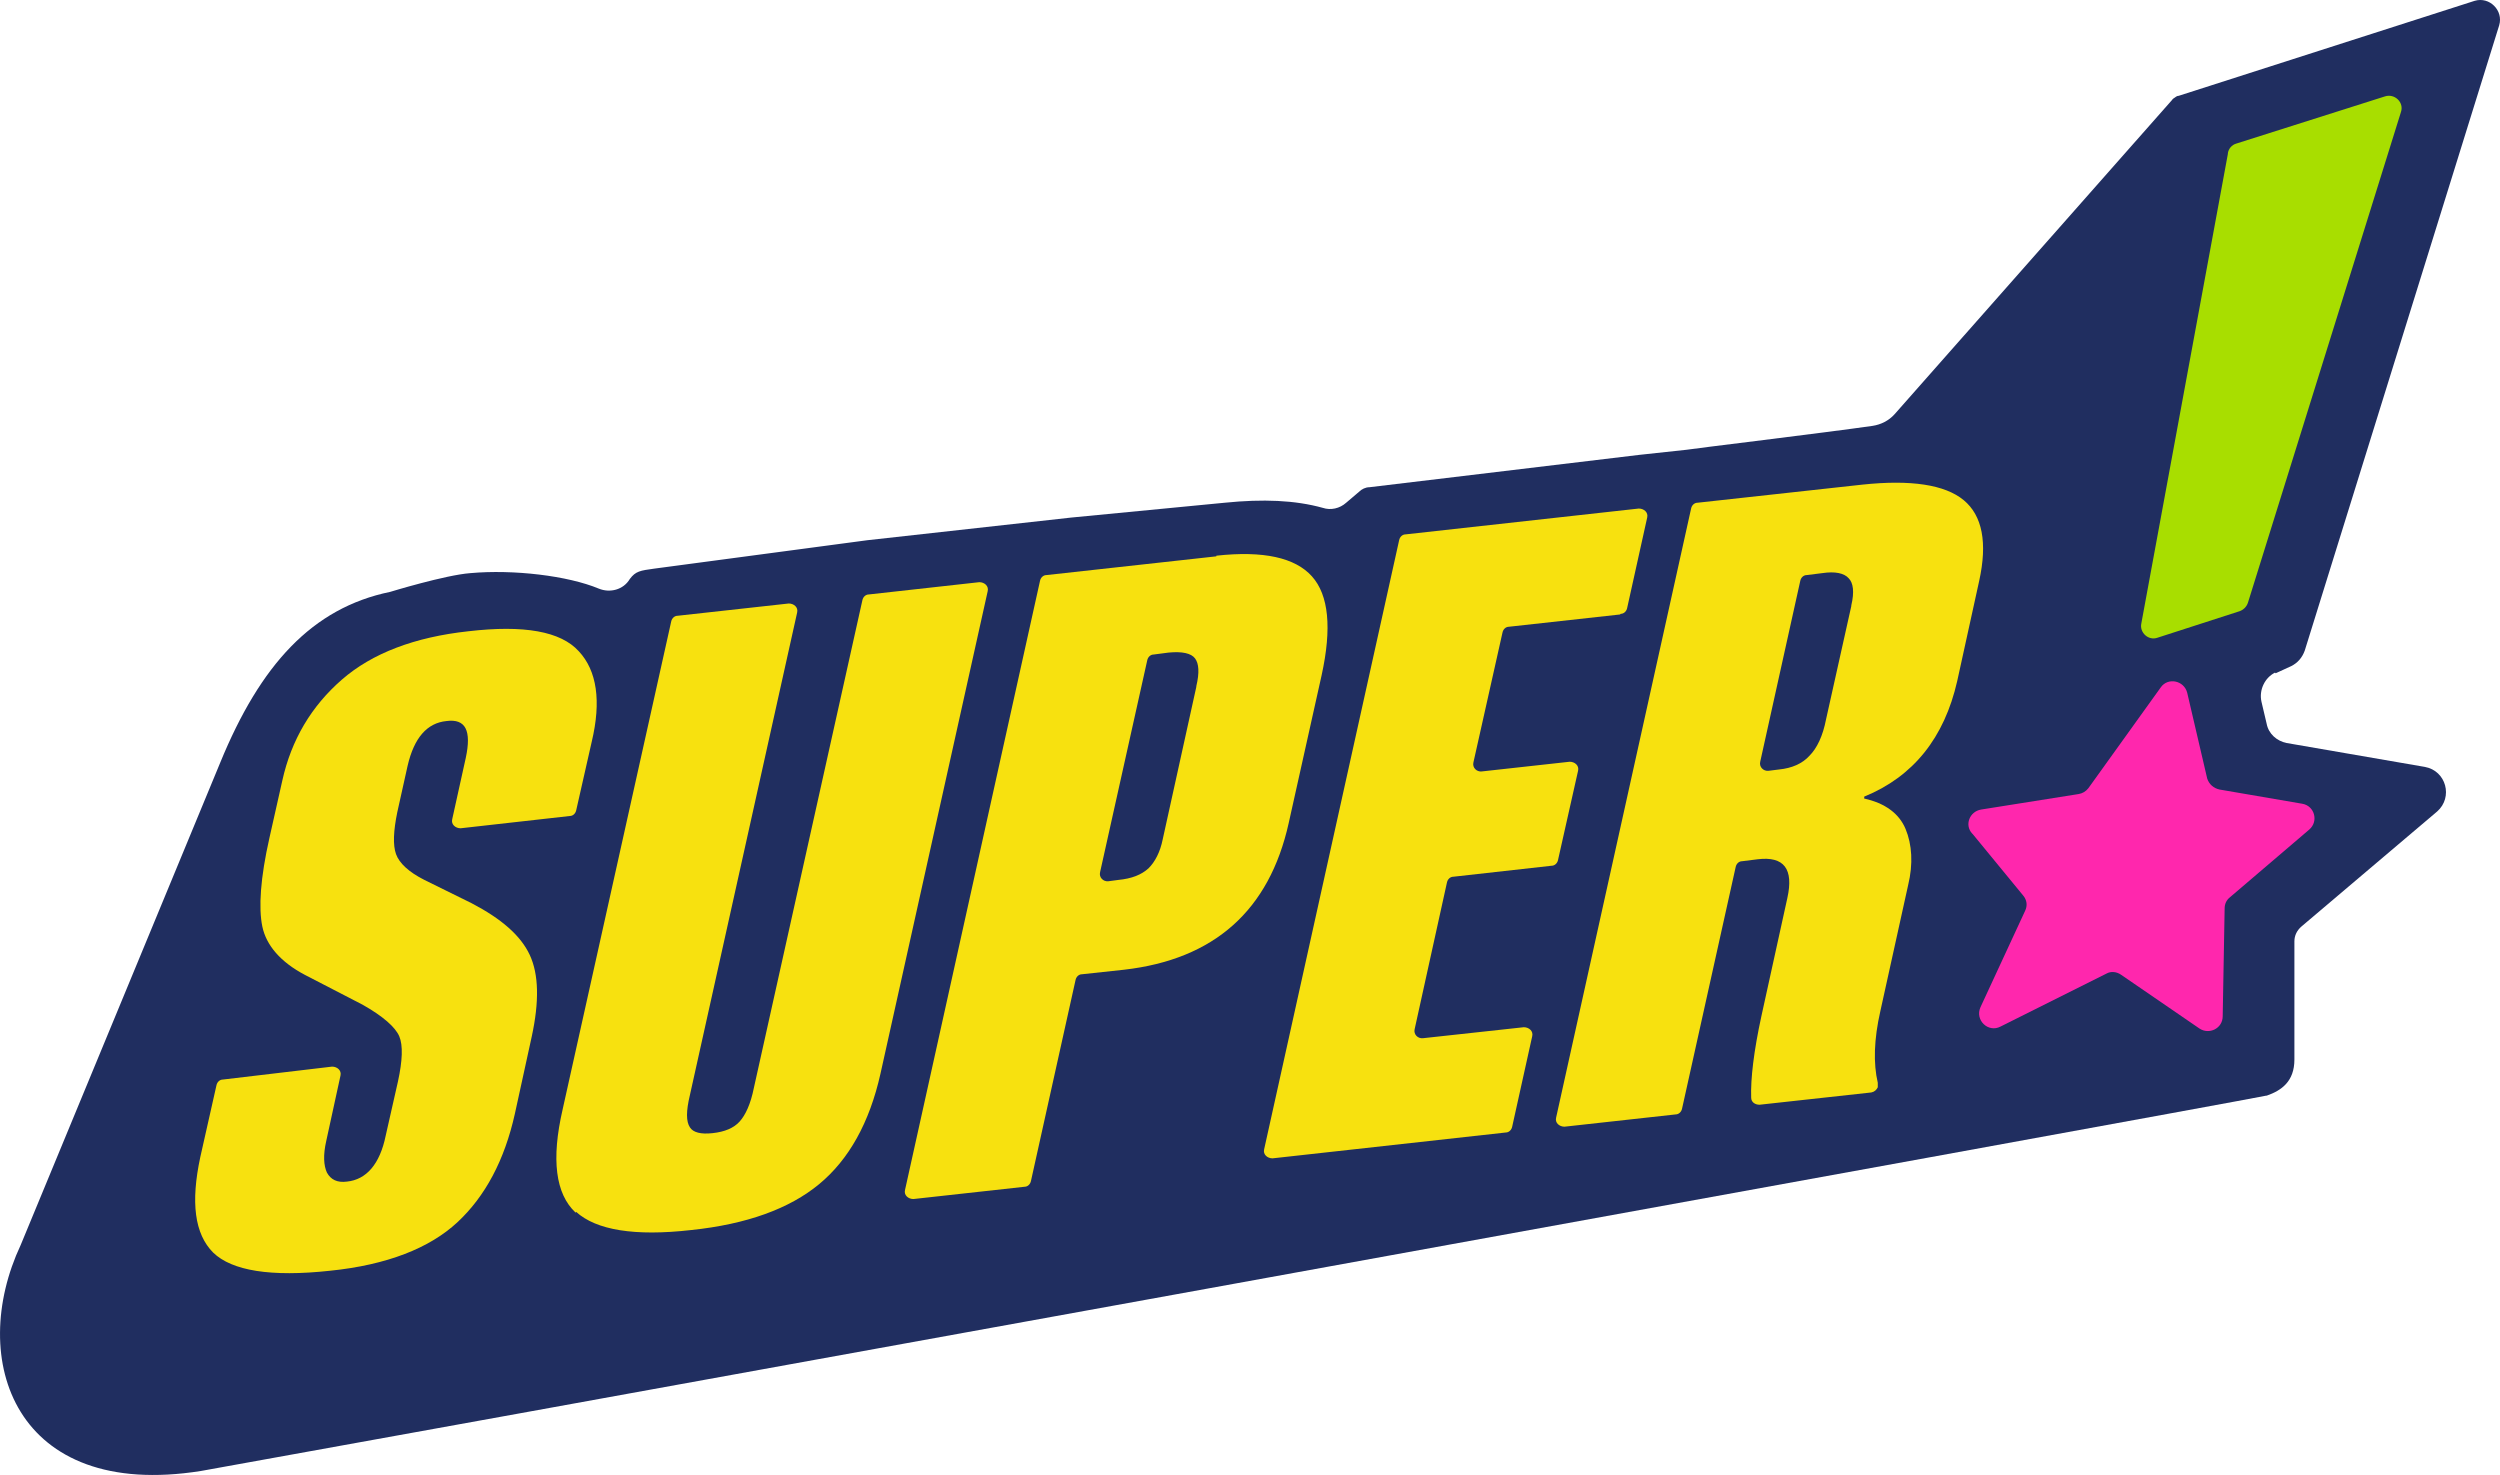
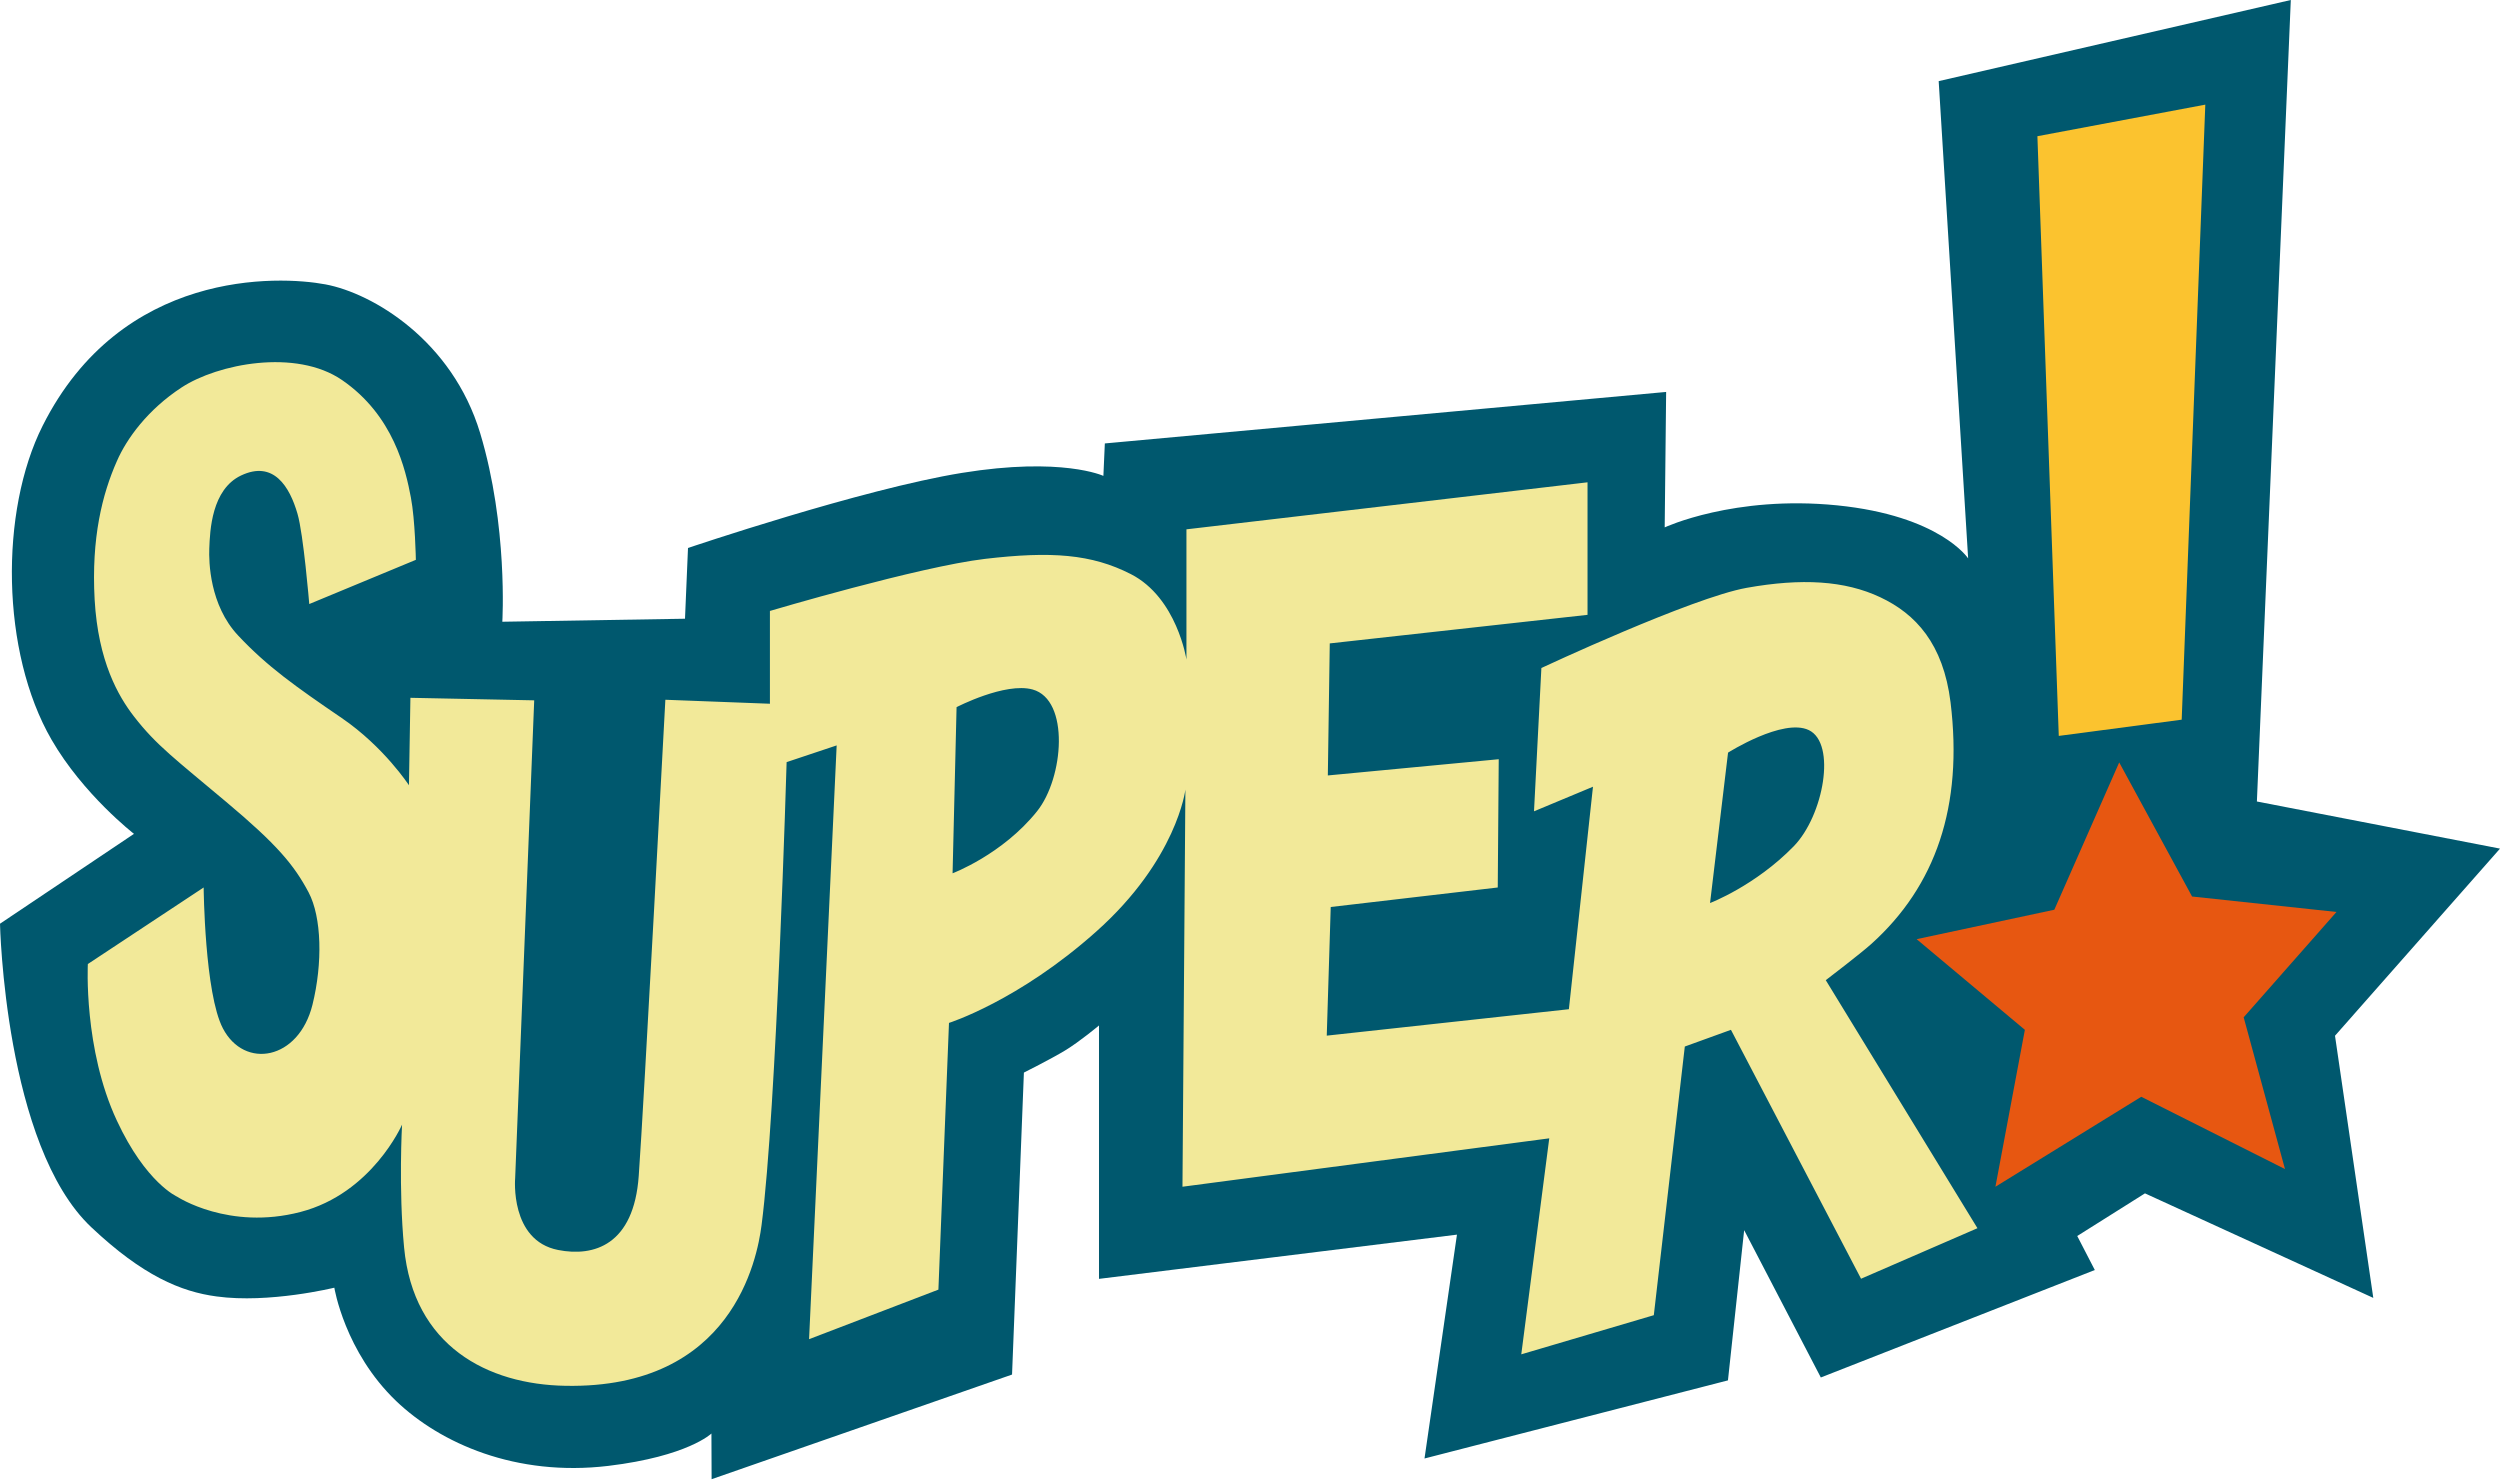
- <svg xmlns="http://www.w3.org/2000/svg" id="Layer_2" viewBox="0 0 387.04 228.35">
-   <defs>
-     <style>
-       .cls-1 {
-         fill: #a8de00;
-       }
- 
-       .cls-2 {
-         fill: #202e60;
-       }
- 
-       .cls-3 {
-         fill: #f7e10f;
-       }
- 
-       .cls-4 {
-         fill: #ff27ad;
-       }
-     </style>
-   </defs>
-   <g id="Layer_1-2" data-name="Layer_1">
-     <path class="cls-2" d="M352.31,104.23l2.4-1.1c1-.5,1.7-1.3,2.1-2.4L386.91,3.93c.7-2.3-1.5-4.5-3.8-3.8l-45.8,14.7c-.3,0-.5.2-.8.4s-.1.1-.2.2l-43,48.7c-.9,1-2.1,1.6-3.4,1.8-6.9,1-28.4,3.6-28.8,3.7l-7.4.8-41.7,5c-.6,0-1.2.3-1.6.7l-2,1.7c-1,.9-2.4,1.2-3.6.8-4.3-1.2-9.3-1.4-15.2-.8l-23.8,2.3h0l-31.5,3.5h0l-33,4.4c-2.2.3-2.9.4-3.8,1.6h0c-1,1.7-3.1,2.2-4.8,1.5-4.8-2-13.2-3-19.9-2.4-3.9.3-12.4,2.9-12.4,2.9-12.1,2.5-20.1,11.3-26.3,26.4L3.21,192.73c-8.3,17.7-1,39.6,27.9,35,.3,0,314.6-57,319.7-58.1h.1c2.3-.8,4.3-2.2,4.3-5.6v-18.3c0-.9.4-1.7,1.1-2.3l21-17.8c2.5-2.2,1.4-6.3-1.9-6.9l-21.4-3.7c-1.5-.3-2.8-1.4-3.1-3l-.8-3.4c-.4-1.8.5-3.7,2.1-4.5l.1.1Z" />
-     <path class="cls-4" d="M305.41,129.13l7.8,9.5c.6.7.7,1.6.3,2.4l-6.9,14.9c-.9,2,1.2,4,3.1,3l16.4-8.2c.7-.4,1.6-.3,2.3.2l12.1,8.3c1.5,1,3.6,0,3.6-1.9l.3-16.7c0-.7.3-1.3.8-1.7l12.3-10.5c1.5-1.3.8-3.7-1.1-4l-12.8-2.2c-.9-.2-1.6-.8-1.9-1.7l-3.1-13.3c-.5-1.9-3-2.4-4.1-.8l-11.2,15.6c-.4.5-.9.8-1.5.9l-15.1,2.4c-1.8.3-2.6,2.4-1.4,3.7l.1.1Z" />
-     <path class="cls-1" d="M344.91,23.83l-13.4,72.7c-.3,1.4,1.1,2.7,2.5,2.2l12.7-4.1c.6-.2,1.1-.7,1.3-1.3l23.7-76c.5-1.5-1-2.9-2.5-2.4l-23,7.3c-.7.2-1.2.8-1.3,1.5v.1Z" />
-     <g>
-       <path class="cls-3" d="M33.01,193.93c-2.9-2.9-3.5-7.8-2-14.8l2.5-11.1c.1-.5.5-.9,1-.9l16.9-2c.8,0,1.5.6,1.3,1.4l-2.2,10.1c-.5,2.2-.4,3.8.1,4.9.6,1.1,1.6,1.6,3.1,1.4,3-.3,5.1-2.7,6-7.1l1.9-8.4c.7-3.2.8-5.6.2-7s-2.5-3.1-5.7-4.9l-8.9-4.6c-3.8-2-6-4.6-6.6-7.5s-.3-7.5,1.1-13.7l2-8.9c1.4-6.3,4.5-11.5,9.2-15.6,4.7-4.1,11.3-6.6,19.6-7.5,8.6-1,14.3,0,17.1,3.1,2.8,3,3.5,7.7,2,14l-2.4,10.6c-.1.5-.5.9-1,.9l-16.9,1.9c-.8,0-1.5-.6-1.3-1.4l2.1-9.5c.9-4.2,0-6.1-3-5.7-3,.3-5,2.6-6,6.9l-1.6,7.2c-.6,2.9-.7,5.1-.2,6.5.5,1.4,2,2.8,4.4,4l7.3,3.6c4.6,2.4,7.6,5,9,8s1.5,7.2.3,12.7l-2.6,11.9c-1.6,7.2-4.6,12.8-8.9,16.8s-10.9,6.6-19.7,7.5c-9.2,1-15.2,0-18.1-2.8h0Z" />
-       <path class="cls-3" d="M89.11,187.73c-3.1-2.9-3.8-8.2-2-16l16.8-75.5c.1-.5.5-.9,1-.9l17.2-1.9c.8,0,1.5.6,1.3,1.4l-16.6,74.7c-.6,2.5-.6,4.1,0,5,.5.8,1.7,1.1,3.5.9,1.9-.2,3.3-.8,4.2-1.8s1.7-2.7,2.2-5.2l16.8-75.5c.1-.5.5-.9,1-.9l17.1-1.9c.8,0,1.5.6,1.3,1.4l-16.6,74.7c-1.7,7.6-4.9,13.3-9.5,17.1s-11.2,6.2-19.8,7.1c-8.8,1-14.7,0-17.8-2.8l-.1.1Z" />
-       <path class="cls-3" d="M188.31,86.03c7.3-.8,12.2.3,14.8,3.2,2.6,2.9,3.1,8,1.5,15.3l-5.1,22.9c-3,13.5-11.5,21.1-25.5,22.7l-6.5.7c-.5,0-.9.4-1,.9l-6.9,31.1c-.1.5-.5.9-1,.9l-17.2,1.9c-.8,0-1.5-.6-1.3-1.4l20.9-94.3c.1-.5.5-.9,1-.9l26.3-2.9v-.1ZM185.21,106.23c.5-2.1.4-3.5-.2-4.3s-2-1.1-4.1-.9l-2.3.3c-.5,0-.9.4-1,.9l-7.3,32.8c-.2.8.5,1.5,1.3,1.4l1.5-.2c2.1-.2,3.6-.8,4.7-1.8,1-1,1.8-2.5,2.2-4.5l5.2-23.6v-.1Z" />
-       <path class="cls-3" d="M250.81,95.13l-17.2,1.9c-.5,0-.9.4-1,.9l-4.5,20.1c-.2.8.5,1.5,1.3,1.4l13.6-1.5c.8,0,1.5.6,1.3,1.4l-3.1,13.8c-.1.5-.5.9-1,.9l-15.2,1.7c-.5,0-.9.4-1,.9l-5,22.7c-.2.8.5,1.5,1.3,1.4l15.6-1.7c.8,0,1.5.6,1.3,1.4l-3.1,14c-.1.5-.5.9-1,.9l-36.1,4c-.8,0-1.5-.6-1.3-1.4l20.9-94.3c.1-.5.5-.9,1-.9l36.1-4c.8,0,1.5.6,1.3,1.4l-3.1,14c-.1.5-.5.9-1,.9l-.1.1Z" />
-       <path class="cls-3" d="M291.11,156.53c-1,4.4-1.1,8.1-.4,11.1v.7h0c-.2.4-.5.7-1,.8l-17.3,1.9c-.7,0-1.3-.4-1.3-1.1-.1-2.9.4-7.2,1.6-12.7l4-18.2c1-4.5-.5-6.5-4.6-6l-2.4.3c-.5,0-.9.4-1,.9l-8.3,37.4c-.1.5-.5.9-1,.9l-17.2,1.9c-.8,0-1.5-.6-1.3-1.4l20.9-94.3c.1-.5.5-.9,1-.9l25.5-2.8c7.5-.8,12.8,0,15.7,2.4,2.9,2.4,3.7,6.6,2.4,12.5l-3.4,15.5c-2,8.8-6.8,14.8-14.4,17.9v.3c3.2.7,5.4,2.3,6.4,4.7,1,2.4,1.2,5.4.4,8.7l-4.3,19.5h0ZM286.61,93.73c.5-2.1.3-3.5-.4-4.2-.7-.8-2.1-1.1-4.1-.8l-2.4.3c-.5,0-.9.4-1,.9l-6.2,28c-.2.8.5,1.5,1.3,1.4l1.6-.2c2-.2,3.6-.9,4.7-2.1,1.2-1.2,2.1-3.1,2.6-5.7l3.9-17.5v-.1Z" />
-     </g>
+ <svg xmlns="http://www.w3.org/2000/svg" version="1.1" id="Layer_1" x="0px" y="0px" enable-background="new 0 0 1000.001 591.681" xml:space="preserve" viewBox="0 0 1000 591.68">
+   <g>
+     <path fill="#00586E" d="M53.594,333.539L0,369.485c0,0,1.864,88.77,36.53,121.418c20.597,19.432,35.871,25.772,50.057,27.671   c21.07,2.913,47.144-3.497,47.144-3.497s4.117,25.612,24.758,45.359c17.604,16.828,47.803,30.35,84.848,25.917   c31.863-3.842,41.237-12.946,41.237-12.946l0.069,18.273l120.175-41.857l4.741-120.788c0,0,10.573-5.287,16.439-8.824   c5.911-3.577,13.601-10.028,13.601-10.028v101.362l143.184-17.688L569.801,583.4l121.378-31.249l6.485-60.084l30.665,58.926   l109.596-42.986l-7.03-13.606l27.092-17.058l91.329,41.816L934,414.3l66.001-74.854l-97.245-18.848L916.322,0L775.472,32.453   l11.782,190.903c0,0-11.162-17.063-52.439-21.221c-41.231-4.119-68.938,8.822-68.938,8.822l0.58-54.18l-224.524,20.6l-0.579,12.98   c0,0-16.479-7.697-56.557-1.203c-40.099,6.49-109.597,30.042-109.597,30.042L274,247.49l-73.07,1.206   c0,0,2.328-38.321-8.864-75.438c-11.192-37.115-43.016-55.965-61.868-59.503c-18.853-3.534-81.654-6.098-113.139,56.55   c-17.218,34.202-16.674,90.517,3.538,125.535C33.263,317.795,53.594,333.539,53.594,333.539" />
+     <polygon fill="#E75711" points="766.652,375.666 809.948,411.932 798.172,474.694 856.507,438.709 913.993,467.624 897.47,406.92    934.59,364.788 876.833,358.607 847.683,304.969 821.726,363.894  " />
+     <polygon fill="#FBC32F" points="823.509,294.363 872.677,287.868 882.12,41.856 814.96,54.485  " />
+     <path fill="#F2E999" d="M730.308,392.07c0,0,13.921-10.612,18.272-14.54c25.688-23.155,36.725-54.988,31.639-96.612   c-2.918-23.477-13.995-35.371-28.102-42.015c-14.186-6.688-31.442-7.697-53.443-3.77c-22.035,3.965-82.119,32.063-82.119,32.063   l-2.953,57.329l23.589-9.838l-9.639,88.999l-96.85,10.573l1.589-51.46l66.811-7.805l0.39-51.306l-68.359,6.491l0.77-52.817   l103.11-11.427v-53.012l-160.437,18.81v52.083c0,0-3.768-24.719-22.226-34.165c-15.744-8.045-31.833-9.209-58.34-6.101   c-26.503,3.147-86.043,20.83-86.043,20.83v37.115l-41.821-1.591c0,0-8.624,162.729-10.647,190.396   c-1.944,27.716-17.918,32.532-32.254,29.694c-19.396-3.807-17.183-28.721-17.183-28.721l7.619-191.139l-49.517-1.012l-0.584,34.981   c0,0-9.988-15.352-26.892-26.895c-18.383-12.551-29.775-20.563-41.433-33c-11.427-12.161-11.737-29.535-11.542-34.744   c0.27-7.27,0.935-23.669,12.706-29.267c13.021-6.177,19.438,4.471,22.58,15.316c2.378,8.045,4.707,36.103,4.707,36.103   l42.636-17.683c0,0-0.274-15.895-1.983-24.913c-2.104-11.152-6.916-32.8-27.521-46.985c-18.492-12.71-49.786-6.491-64.202,2.95   c-13.565,8.863-22,20.521-25.882,29.463c-5.826,13.174-10.259,30.627-8.899,55.383c1.399,24.758,9.479,38.671,15.739,46.756   c8.939,11.576,16.789,17.247,36.92,34.202c20.292,17.018,27.092,25.177,32.918,36.14c5.252,9.953,5.677,28.291,1.559,44.97   c-5.521,22.189-27.211,25.962-35.835,9.444c-7.306-13.956-7.695-56.353-7.695-56.353l-46.323,30.619   c0,0-1.789,33.972,11.617,62.657c11.622,24.983,24.134,30.43,24.134,30.43s20.636,13.562,49.281,6.096   c28.681-7.454,40.652-34.937,40.652-34.937s-1.438,25.464,0.814,49.128c3.738,39.453,33.388,54.837,64.632,55.342   c66.77,1.21,76.604-50.796,78.352-64.246c5.986-45.975,10.029-185.23,10.029-185.23l20.016-6.686l-11.037,237.51l51.734-19.821   l4.232-106.688c0,0,27.786-8.779,58.801-36.451c32.413-28.841,35.761-56.861,35.761-56.861l-1.169,158.838l146.716-19.357   l-11.192,86.402l53.014-15.659l12.397-107.463l18.457-6.686l52.04,99.567l46.563-20.211L730.308,392.07z M414.806,324.525   c-13.836,17.288-33.777,24.793-33.777,24.793l1.599-66.462c0,0,19.427-10.065,30.39-7.067   C427.981,279.906,425.528,311.149,414.806,324.525 M717.526,338.477c-15.43,15.859-33.508,22.734-33.508,22.734l7.2-60.16   c0,0,21.99-13.92,32.288-9.023C734.664,297.354,729.453,326.154,717.526,338.477" />
  </g>
</svg>
